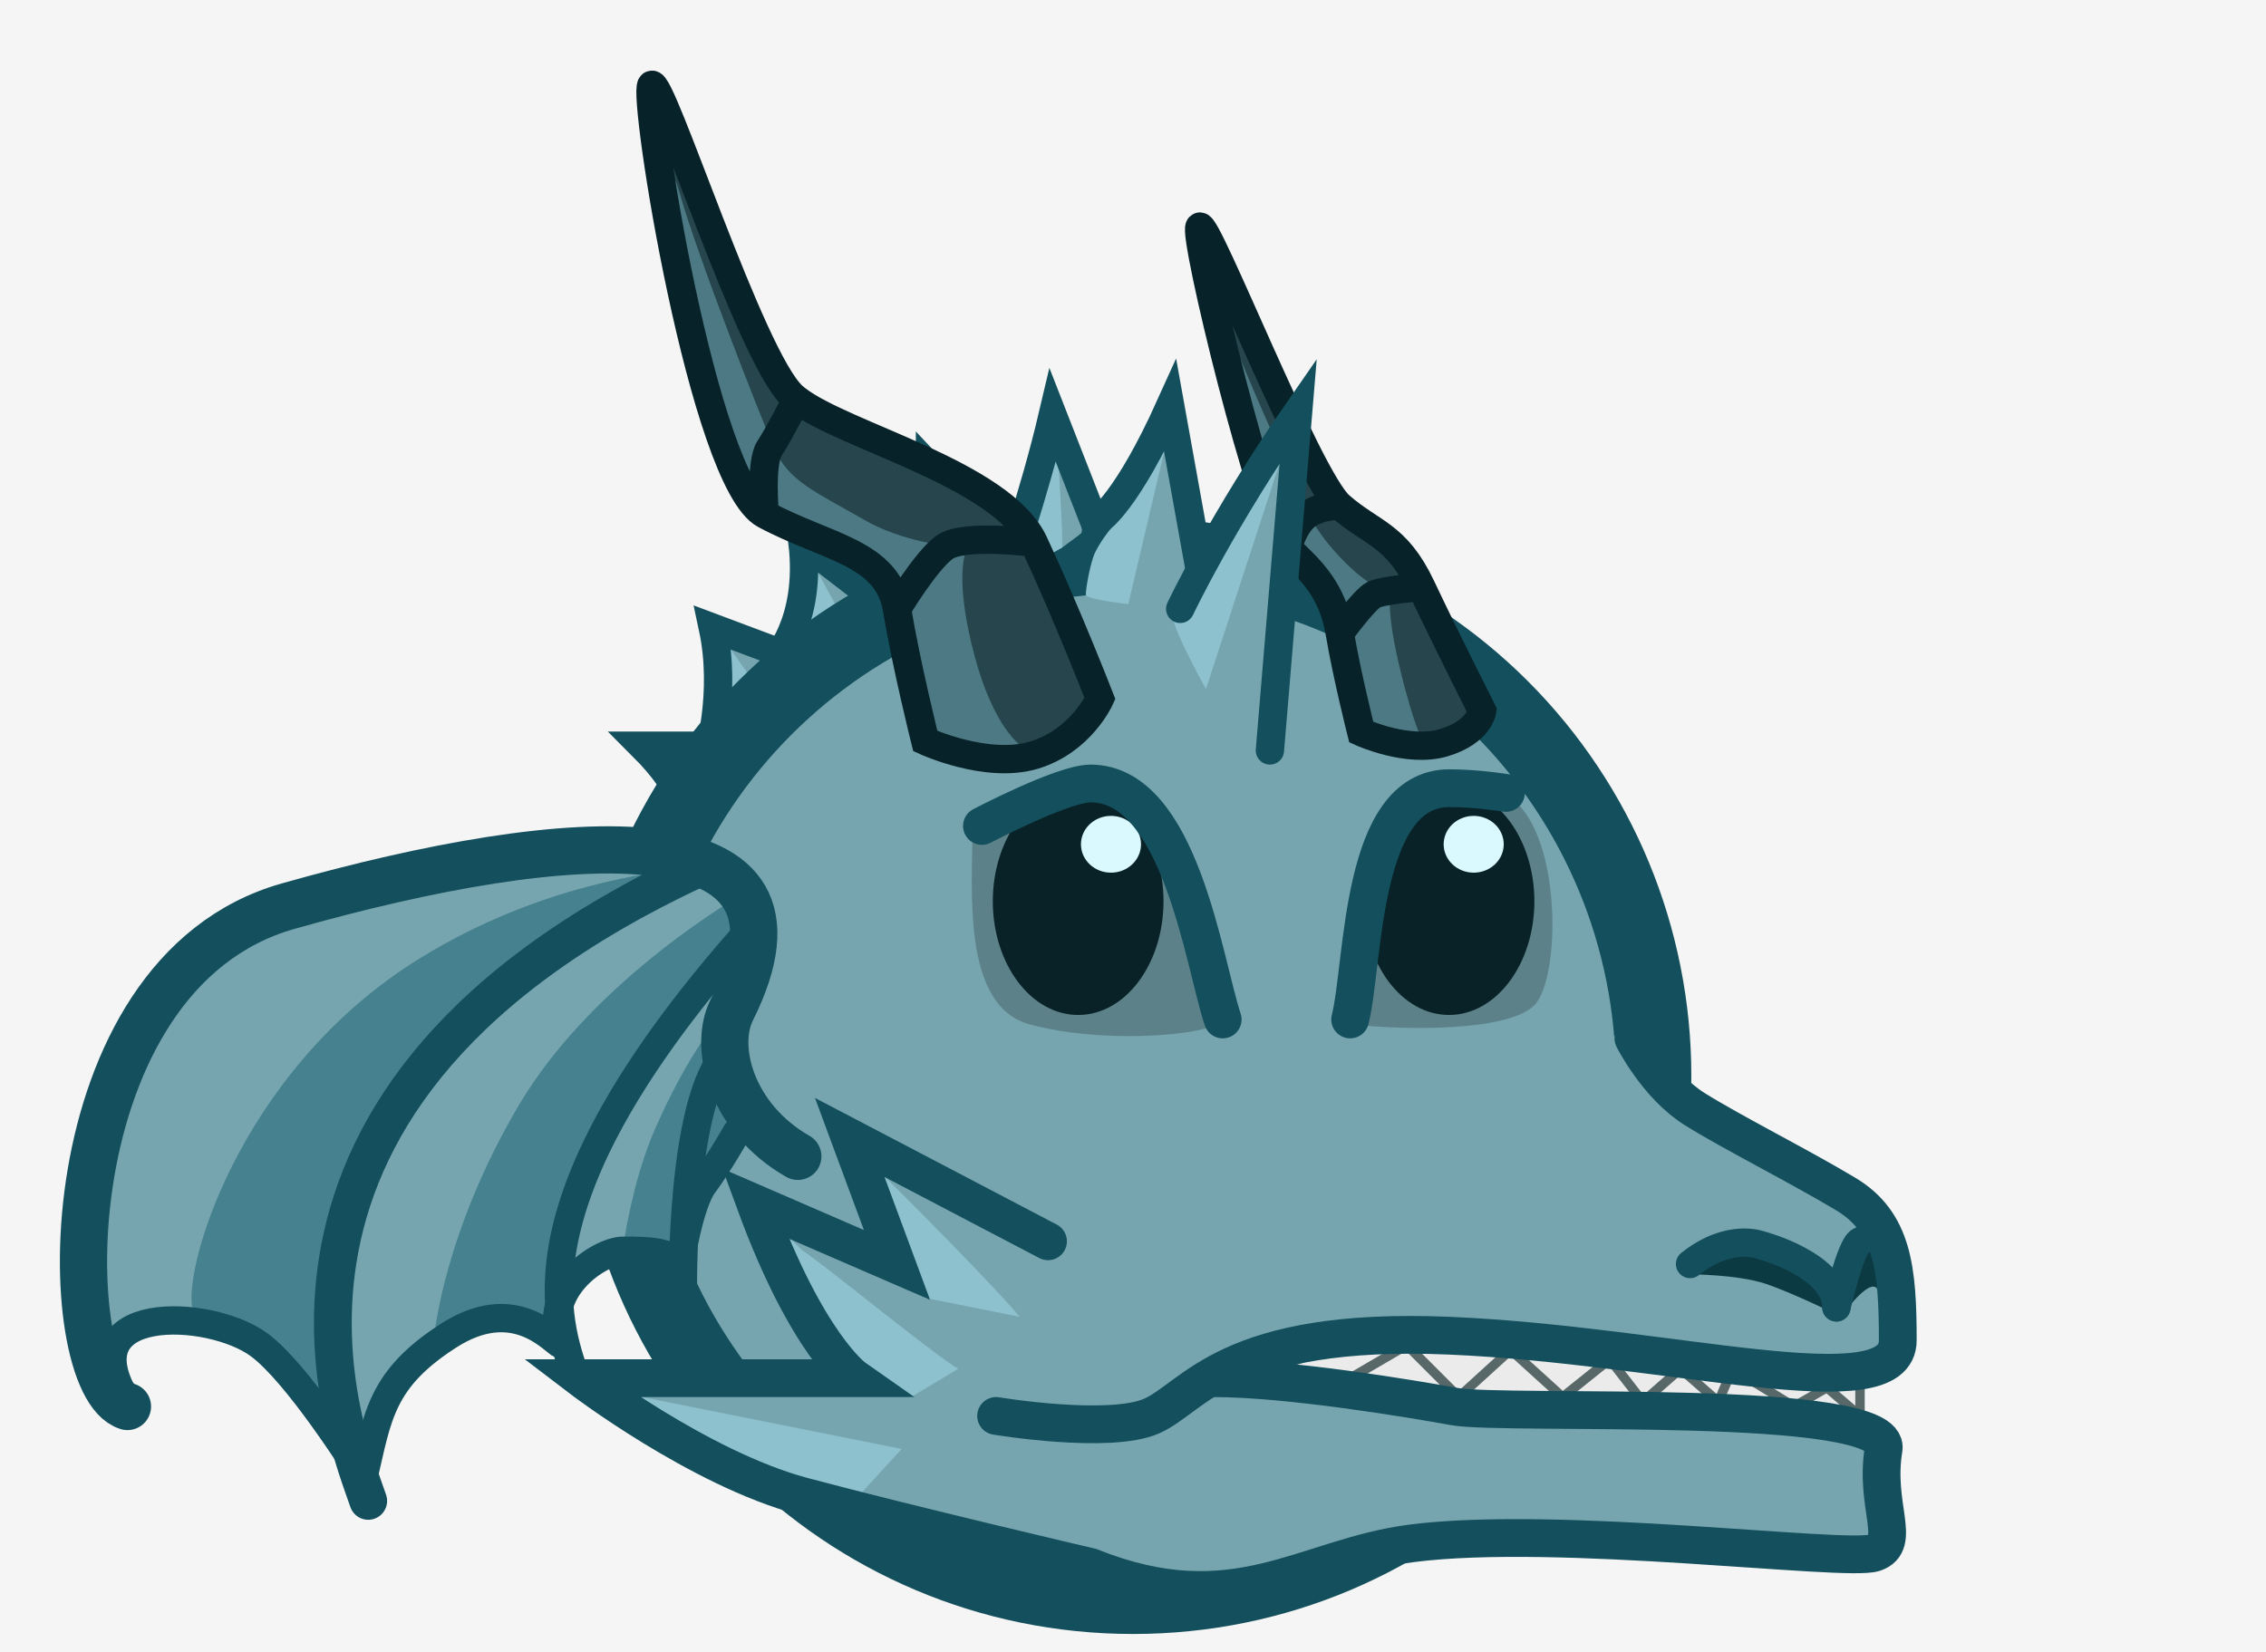
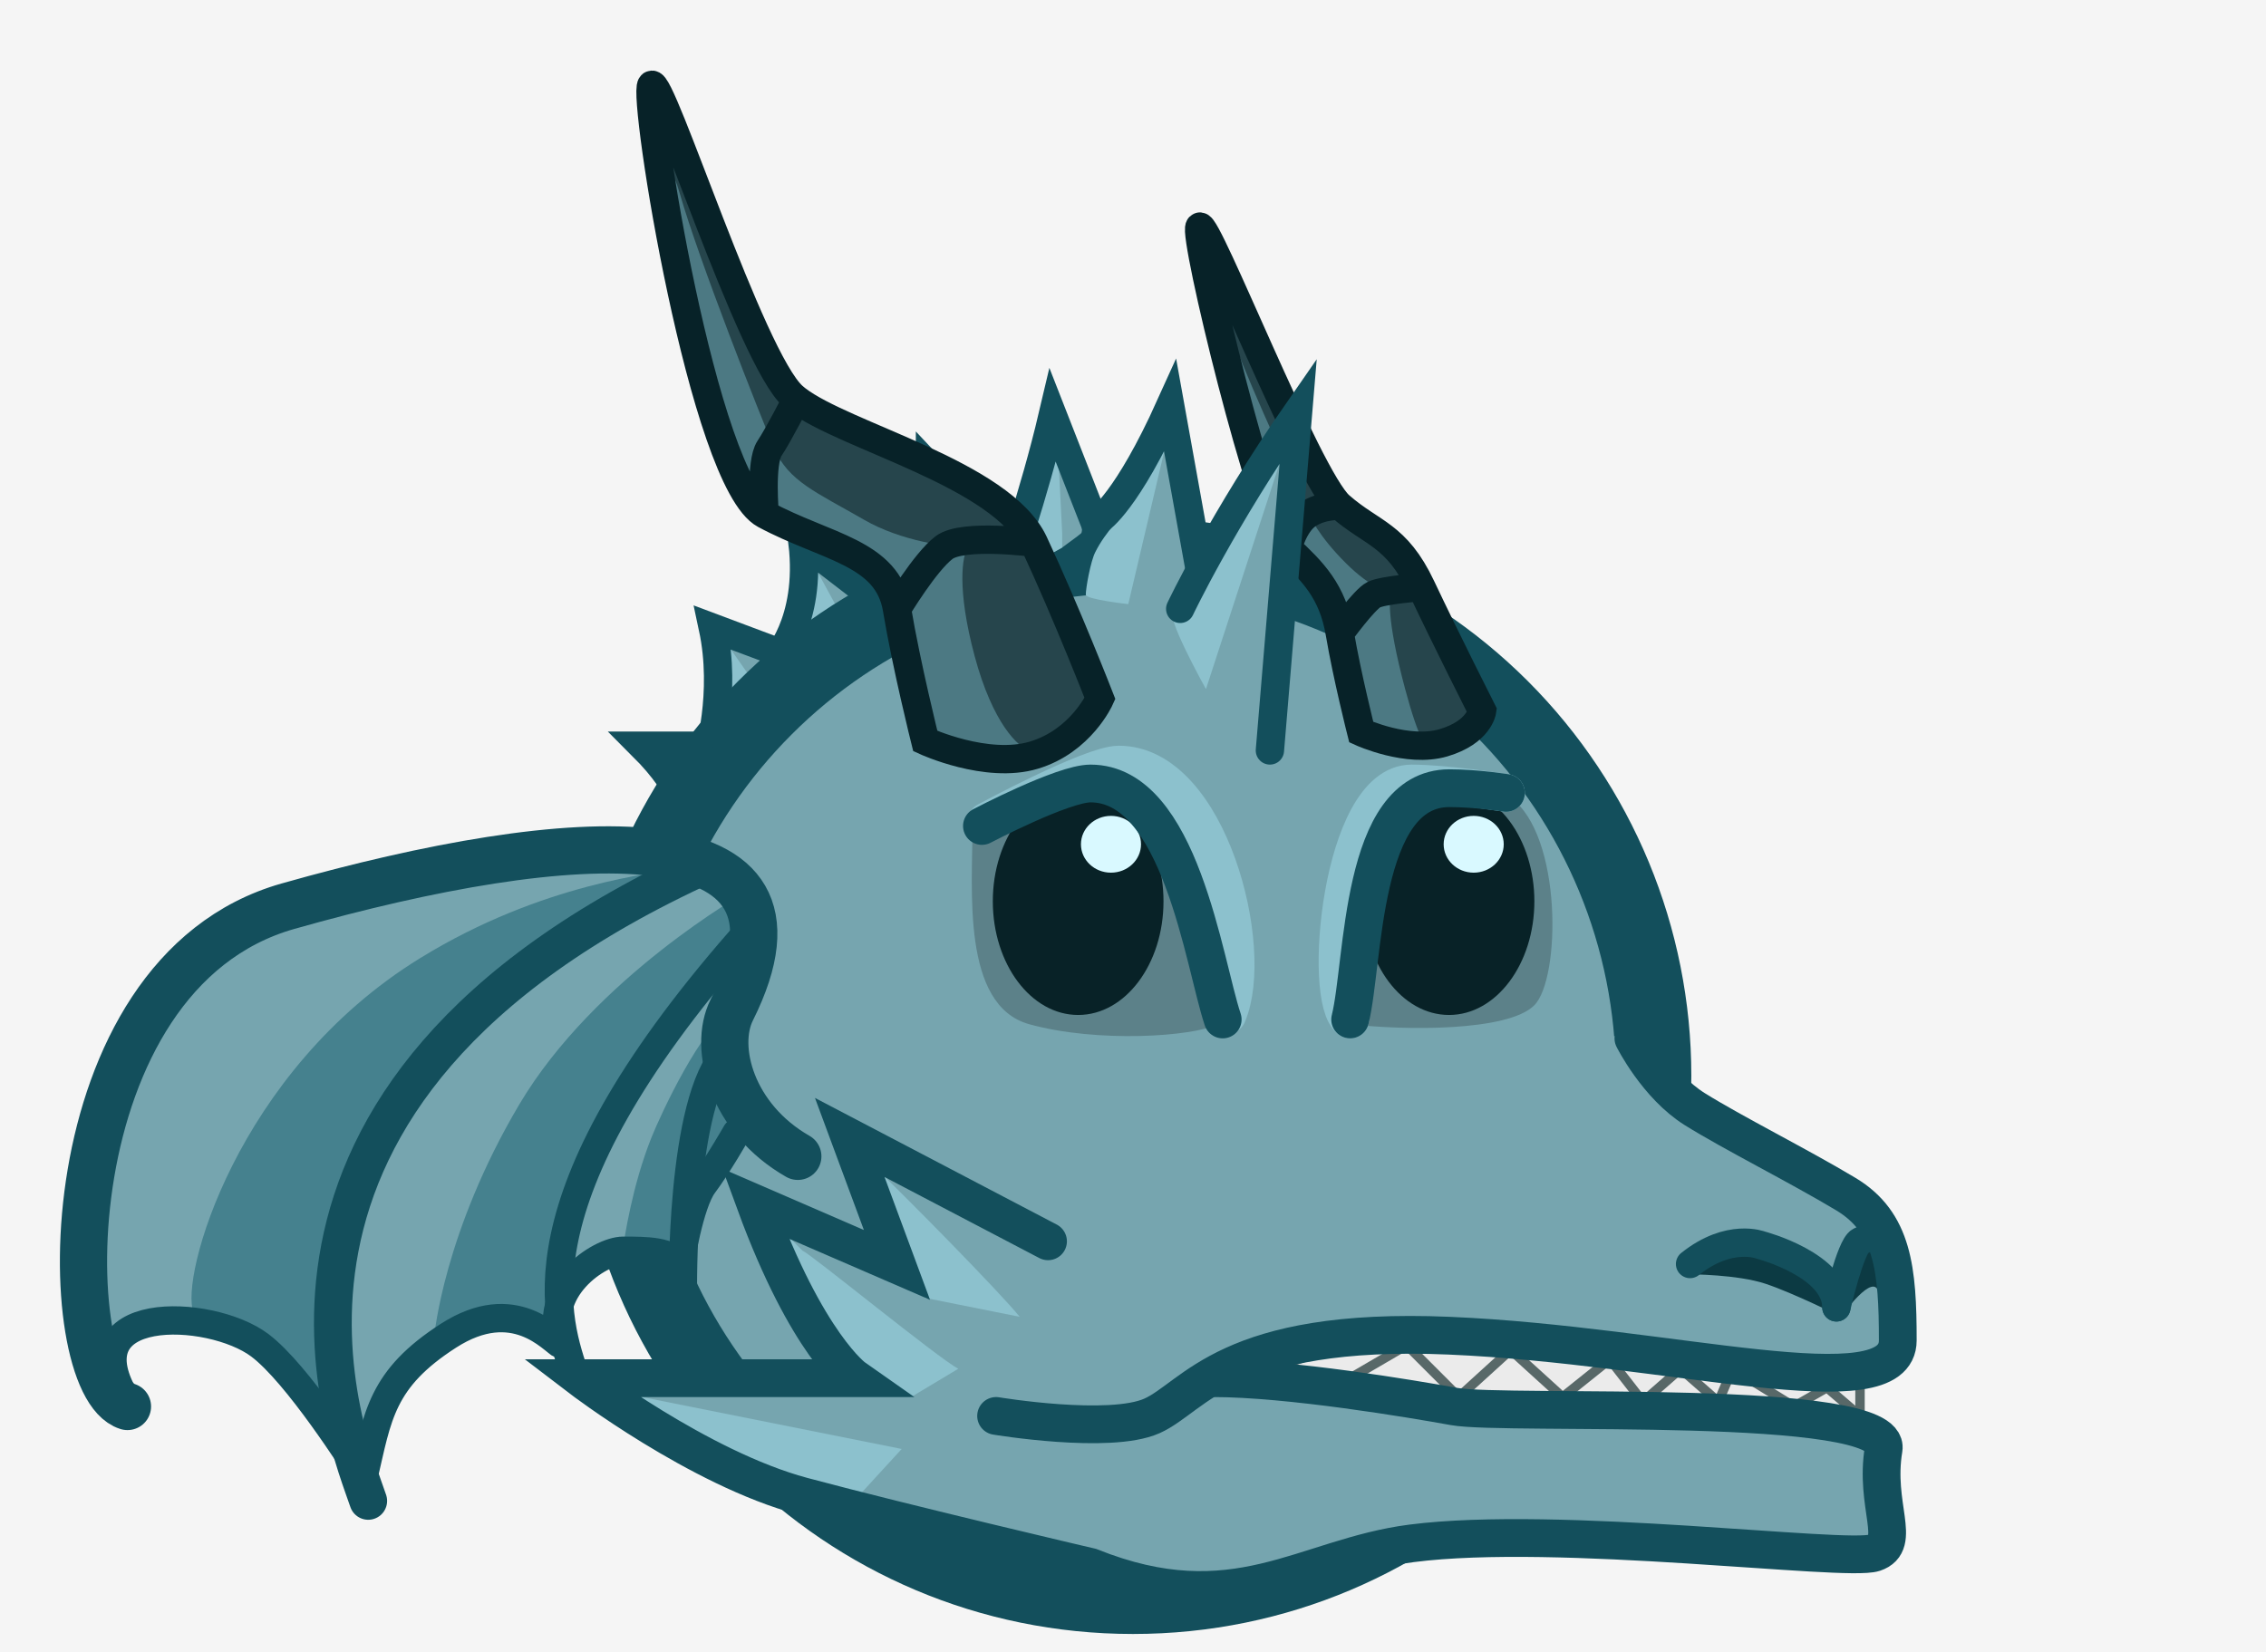
<svg xmlns="http://www.w3.org/2000/svg" width="240" height="175" viewBox="0 0 240 175" fill="none">
  <rect width="240" height="175" fill="#F5F5F5" />
  <g clip-path="url(#clip0_0_1)">
-     <mask id="mask0_0_1" style="mask-type:luminance" maskUnits="userSpaceOnUse" x="0" y="0" width="240" height="175">
-       <path d="M0 0H240V175H0V0Z" fill="white" />
-     </mask>
-     <g mask="url(#mask0_0_1)">
-       <path d="M120 59.331C134.49 59.331 148.386 65.087 158.632 75.333C168.878 85.579 174.634 99.475 174.634 113.965C174.634 144.138 150.173 168.598 120 168.598C89.826 168.598 65.366 144.138 65.366 113.965C65.366 83.791 89.826 59.331 120 59.331Z" fill="#76A5AF" stroke="#76A5AF" />
-       <path d="M76 67.5L77 78L93 65L85.5 58.5L83.5 70L76 67.5Z" fill="#76A5AF" />
-       <path d="M89 65L86 59.5L85 67L89 65Z" fill="#8CC1CD" />
-       <path d="M76.5 67.5L80 72.5L76.5 75V67.5Z" fill="#8CC1CD" />
-       <path fill-rule="evenodd" clip-rule="evenodd" d="M64.866 113.965C64.866 83.515 89.55 58.831 120 58.831C134.622 58.831 148.646 64.639 158.986 74.979C169.325 85.319 175.134 99.342 175.134 113.965C175.134 144.414 150.45 169.099 120 169.099C89.55 169.099 64.866 144.414 64.866 113.965Z" stroke="#134F5C" stroke-width="8" stroke-miterlimit="10" stroke-linejoin="round" />
-       <path d="M109 108.5C116.2 110.5 126.333 109.833 129 108.5L123.5 88.5L117 83.5L103 87.5C103 94.167 101.8 106.5 109 108.5Z" fill="#5C8189" />
-       <path d="M149 85C144.6 85.8 143.167 101 143 108.5C148.667 109.167 159.7 109.3 162.5 106.5C165.3 103.7 165.5 88.5 160 84.5C158.167 84.333 153.4 84.2 149 85Z" fill="#5C8189" />
-       <path fill-rule="evenodd" clip-rule="evenodd" d="M105.152 95.476C105.152 88.822 109.199 83.428 114.192 83.428C116.589 83.428 118.888 84.698 120.583 86.957C122.279 89.216 123.231 92.281 123.231 95.476C123.231 102.129 119.184 107.523 114.192 107.523C109.199 107.523 105.152 102.129 105.152 95.476Z" fill="#082227" />
-       <path fill-rule="evenodd" clip-rule="evenodd" d="M144.432 95.476C144.432 88.822 148.479 83.428 153.472 83.428C155.869 83.428 158.168 84.698 159.863 86.957C161.559 89.216 162.511 92.281 162.511 95.476C162.511 102.129 158.464 107.523 153.472 107.523C148.479 107.523 144.432 102.129 144.432 95.476Z" fill="#082227" />
-       <path fill-rule="evenodd" clip-rule="evenodd" d="M152.903 89.44C152.903 87.779 154.328 86.432 156.084 86.432C156.928 86.432 157.737 86.749 158.334 87.313C158.93 87.877 159.266 88.642 159.266 89.44C159.266 91.101 157.841 92.448 156.084 92.448C154.328 92.448 152.903 91.101 152.903 89.44Z" fill="#D9F9FF" />
-       <path fill-rule="evenodd" clip-rule="evenodd" d="M114.487 89.44C114.487 87.779 115.911 86.432 117.668 86.432C118.511 86.432 119.32 86.749 119.917 87.313C120.514 87.877 120.849 88.642 120.849 89.44C120.849 91.101 119.424 92.448 117.668 92.448C115.911 92.448 114.487 91.101 114.487 89.44Z" fill="#D9F9FF" />
-       <path d="M152.89 78.686C149.102 79.809 144.177 77.563 144.177 77.563C144.177 77.563 142.662 71.573 141.904 67.081C141.147 62.589 138.979 60.5 136.384 58.064C133.789 55.628 126.296 24.764 127.054 24.015C127.811 23.266 138.495 50.592 141.904 53.587C145.314 56.582 147.888 56.582 150.539 62.197C153.191 67.812 156.979 75.298 156.979 75.298C156.979 75.298 156.678 77.563 152.89 78.686Z" fill="#26454C" />
-       <path d="M152 78.5C151.866 79.352 151.438 79.972 150.615 78.327L144 77.5L140.5 64L136 58L130 41C130.099 39.213 130.222 36.468 130.221 34.794C130.024 34.135 129.939 33.682 130 33.5C130.162 33.015 130.22 33.658 130.221 34.794C131.324 38.482 135.955 48.627 138.5 54C138.667 54.704 139.7 56.813 142.5 59.613C145.3 62.413 147 62.704 147.5 62.5C147.093 62.833 146.788 65.4 148.825 73C149.56 75.744 150.151 77.397 150.615 78.327L152 78.5Z" fill="#4C7983" />
-       <path d="M141.904 67.081C142.662 71.573 144.177 77.563 144.177 77.563C144.177 77.563 149.102 79.809 152.89 78.686C156.678 77.563 156.979 75.298 156.979 75.298C156.979 75.298 153.191 67.812 150.539 62.197M141.904 67.081C141.147 62.589 138.979 60.5 136.384 58.064M141.904 67.081C141.904 67.081 144.5 63.5 145.5 63C146.5 62.5 150.539 62.197 150.539 62.197M150.539 62.197C147.888 56.582 145.314 56.582 141.904 53.587M141.904 53.587C138.495 50.592 127.811 23.266 127.054 24.015C126.296 24.764 133.789 55.628 136.384 58.064M141.904 53.587C141.904 53.587 140 53.5 138.5 54.5C137 55.5 136.384 58.064 136.384 58.064" stroke="#072228" stroke-width="3" />
-       <path d="M125 65.261L135.5 81L136 48L125 65.261Z" fill="#76A5AF" />
-       <path d="M124.5 65C123 64.5 127.727 73 127.727 73L138 41.5C138 41.5 126 65.5 124.5 65Z" fill="#8CC1CD" />
-       <path d="M123.5 46C123.5 46 122 50 118.5 55C117.466 56.477 118.425 59.85 119 61C119.5 62 114.762 63.105 117 64C119.238 64.895 121 63.5 121 63.5H126.5L123.5 46Z" fill="#76A5AF" />
-       <path d="M119.5 64L123.5 47L119 54.5C119 54.5 117.118 56.264 116 58.5C115.5 59.5 115 62.293 115 63C115 63.5 119.5 64 119.5 64Z" fill="#8CC1CD" />
-       <path d="M112 46.5C112 46.5 109 54.5 108 60.5C108 60.5 112.465 58.044 112.5 58C112.535 57.956 114.278 56.722 114.5 56.5C114.722 56.278 114.5 55 114.5 55L112 46.5Z" fill="#76A5AF" />
-       <path d="M112 46.5C112 46.5 109 54.5 108 60.5L112.5 58V56.5L112 46.5Z" fill="#8CC1CD" />
-       <path d="M100 50C100 50 99.5 55 99 56C98.5 57 101 60.5 101 60.5L105.5 58.5L100 50Z" fill="#76A5AF" />
-       <path d="M100 50C100 50 97.5 59.5 97 60.5C96.5 61.5 100 61 101 60.5C102 60 101 61 100 58.5C99 56 100 50 100 50Z" fill="#8CC1CD" />
-       <path d="M134.5 79.5L137.5 43.5C129.5 55 125 64.5 125 64.5" stroke="#134F5C" stroke-width="3" stroke-linecap="round" />
-       <path d="M127 60L123.944 43C119.359 53.154 116.5 55 116.5 55" stroke="#134F5C" stroke-width="3" stroke-linecap="round" />
-       <path d="M116 55.5L111.5 44C109.5 52.5 106.5 61 106.5 61" stroke="#134F5C" stroke-width="3" stroke-linecap="round" />
-       <path d="M106 57.5L98.5 49.5C98.5 56 94 63 94 63" stroke="#134F5C" stroke-width="3" stroke-linecap="round" />
-       <path d="M91.5 62.5L85 57.5C86 66 82 70 82 70" stroke="#134F5C" stroke-width="3" stroke-linecap="round" />
-       <path d="M83.5 69.5L75.5 66.5C77 73.5 75 80 75 80" stroke="#134F5C" stroke-width="3" stroke-linecap="round" />
-       <path d="M74 79H68C73 84 72.5 86.5 72.5 86.5" stroke="#134F5C" stroke-width="3" stroke-linecap="round" />
-       <path d="M145 141.5L197 145V151L162 150L133 145.5L145 141.5Z" fill="#EBEBEB" stroke="#586868" />
-       <path d="M197 150L193.5 147L190 149L183.5 145L182 148.5L178 145L174 148.5L170.5 144L165.5 148L160 143L154.5 148L149 142.5L143 146" stroke="#586868" />
-       <path d="M172.5 109.5L79 126L89 146L63 147.5L82.5 157.5L97 162L106 163.5L114.5 165L124 168L158 163.5L199.5 165L198.5 152.5C172.098 150.437 131 146 131 146L134 144L146.5 141.5L199.5 145L201 132L183 119.5L172.5 109.5Z" fill="#76A5AF" />
-       <path d="M95.5 153.5L90 159.5L74.5 154.5L65.5 147.5L95.5 153.5Z" fill="#8CC1CD" />
-       <path d="M101.5 145L96.5 148L88 143.5L82.5 130L85 132.5C85.667 132.667 99.5 144 101.5 145Z" fill="#8CC1CD" />
-       <path d="M108 139.5L98 137.5L92 123C96 126.833 106 137 108 139.5Z" fill="#8CC1CD" />
-     </g>
+     <path d="M120 59.331C134.49 59.331 148.386 65.087 158.632 75.333C168.878 85.579 174.634 99.475 174.634 113.965C174.634 144.138 150.173 168.598 120 168.598C89.826 168.598 65.366 144.138 65.366 113.965C65.366 83.791 89.826 59.331 120 59.331Z" fill="#76A5AF" stroke="#76A5AF" />
+     <path d="M76 67.5L77 78L93 65L85.5 58.5L83.5 70L76 67.5Z" fill="#76A5AF" />
+     <path d="M89 65L86 59.5L85 67L89 65Z" fill="#8CC1CD" />
+     <path d="M76.5 67.5L80 72.5L76.5 75V67.5Z" fill="#8CC1CD" />
+     <path fill-rule="evenodd" clip-rule="evenodd" d="M64.866 113.965C64.866 83.515 89.55 58.831 120 58.831C134.622 58.831 148.646 64.639 158.986 74.979C169.325 85.319 175.134 99.342 175.134 113.965C175.134 144.414 150.45 169.099 120 169.099C89.55 169.099 64.866 144.414 64.866 113.965Z" stroke="#134F5C" stroke-width="8" stroke-miterlimit="10" stroke-linejoin="round" />
+     <path d="M109 108.5C116.2 110.5 126.333 109.833 129 108.5L123.5 88.5L117 83.5L103 87.5C103 94.167 101.8 106.5 109 108.5Z" fill="#5C8189" />
+     <path d="M149 85C144.6 85.8 143.167 101 143 108.5C148.667 109.167 159.7 109.3 162.5 106.5C165.3 103.7 165.5 88.5 160 84.5C158.167 84.333 153.4 84.2 149 85Z" fill="#5C8189" />
+     <path fill-rule="evenodd" clip-rule="evenodd" d="M105.152 95.476C105.152 88.822 109.199 83.428 114.192 83.428C116.589 83.428 118.888 84.698 120.583 86.957C122.279 89.216 123.231 92.281 123.231 95.476C123.231 102.129 119.184 107.523 114.192 107.523C109.199 107.523 105.152 102.129 105.152 95.476Z" fill="#082227" />
+     <path fill-rule="evenodd" clip-rule="evenodd" d="M144.432 95.476C144.432 88.822 148.479 83.428 153.472 83.428C155.869 83.428 158.168 84.698 159.863 86.957C161.559 89.216 162.511 92.281 162.511 95.476C162.511 102.129 158.464 107.523 153.472 107.523C148.479 107.523 144.432 102.129 144.432 95.476Z" fill="#082227" />
+     <path fill-rule="evenodd" clip-rule="evenodd" d="M152.903 89.44C152.903 87.779 154.328 86.432 156.084 86.432C156.928 86.432 157.737 86.749 158.334 87.313C158.93 87.877 159.266 88.642 159.266 89.44C159.266 91.101 157.841 92.448 156.084 92.448C154.328 92.448 152.903 91.101 152.903 89.44Z" fill="#D9F9FF" />
+     <path fill-rule="evenodd" clip-rule="evenodd" d="M114.487 89.44C114.487 87.779 115.911 86.432 117.668 86.432C118.511 86.432 119.32 86.749 119.917 87.313C120.514 87.877 120.849 88.642 120.849 89.44C120.849 91.101 119.424 92.448 117.668 92.448C115.911 92.448 114.487 91.101 114.487 89.44Z" fill="#D9F9FF" />
+     <path d="M152.89 78.686C149.102 79.809 144.177 77.563 144.177 77.563C144.177 77.563 142.662 71.573 141.904 67.081C141.147 62.589 138.979 60.5 136.384 58.064C133.789 55.628 126.296 24.764 127.054 24.015C127.811 23.266 138.495 50.592 141.904 53.587C145.314 56.582 147.888 56.582 150.539 62.197C153.191 67.812 156.979 75.298 156.979 75.298C156.979 75.298 156.678 77.563 152.89 78.686Z" fill="#26454C" />
+     <path d="M152 78.5C151.866 79.352 151.438 79.972 150.615 78.327L144 77.5L140.5 64L136 58L130 41C130.099 39.213 130.222 36.468 130.221 34.794C130.024 34.135 129.939 33.682 130 33.5C130.162 33.015 130.22 33.658 130.221 34.794C131.324 38.482 135.955 48.627 138.5 54C138.667 54.704 139.7 56.813 142.5 59.613C145.3 62.413 147 62.704 147.5 62.5C147.093 62.833 146.788 65.4 148.825 73C149.56 75.744 150.151 77.397 150.615 78.327L152 78.5Z" fill="#4C7983" />
+     <path d="M141.904 67.081C142.662 71.573 144.177 77.563 144.177 77.563C144.177 77.563 149.102 79.809 152.89 78.686C156.678 77.563 156.979 75.298 156.979 75.298C156.979 75.298 153.191 67.812 150.539 62.197M141.904 67.081C141.147 62.589 138.979 60.5 136.384 58.064M141.904 67.081C141.904 67.081 144.5 63.5 145.5 63C146.5 62.5 150.539 62.197 150.539 62.197M150.539 62.197C147.888 56.582 145.314 56.582 141.904 53.587M141.904 53.587C138.495 50.592 127.811 23.266 127.054 24.015C126.296 24.764 133.789 55.628 136.384 58.064M141.904 53.587C141.904 53.587 140 53.5 138.5 54.5C137 55.5 136.384 58.064 136.384 58.064" stroke="#072228" stroke-width="3" />
+     <path d="M125 65.261L135.5 81L136 48L125 65.261Z" fill="#76A5AF" />
+     <path d="M124.5 65C123 64.5 127.727 73 127.727 73L138 41.5C138 41.5 126 65.5 124.5 65Z" fill="#8CC1CD" />
+     <path d="M123.5 46C123.5 46 122 50 118.5 55C117.466 56.477 118.425 59.85 119 61C119.5 62 114.762 63.105 117 64C119.238 64.895 121 63.5 121 63.5H126.5L123.5 46Z" fill="#76A5AF" />
+     <path d="M119.5 64L123.5 47L119 54.5C119 54.5 117.118 56.264 116 58.5C115.5 59.5 115 62.293 115 63C115 63.5 119.5 64 119.5 64Z" fill="#8CC1CD" />
+     <path d="M112 46.5C112 46.5 109 54.5 108 60.5C108 60.5 112.465 58.044 112.5 58C112.535 57.956 114.278 56.722 114.5 56.5C114.722 56.278 114.5 55 114.5 55L112 46.5Z" fill="#76A5AF" />
+     <path d="M112 46.5C112 46.5 109 54.5 108 60.5L112.5 58V56.5L112 46.5Z" fill="#8CC1CD" />
+     <path d="M100 50C100 50 99.5 55 99 56C98.5 57 101 60.5 101 60.5L105.5 58.5L100 50Z" fill="#76A5AF" />
+     <path d="M100 50C100 50 97.5 59.5 97 60.5C96.5 61.5 100 61 101 60.5C102 60 101 61 100 58.5C99 56 100 50 100 50Z" fill="#8CC1CD" />
+     <path d="M134.5 79.5L137.5 43.5C129.5 55 125 64.5 125 64.5" stroke="#134F5C" stroke-width="3" stroke-linecap="round" />
+     <path d="M127 60L123.944 43C119.359 53.154 116.5 55 116.5 55" stroke="#134F5C" stroke-width="3" stroke-linecap="round" />
+     <path d="M116 55.5L111.5 44C109.5 52.5 106.5 61 106.5 61" stroke="#134F5C" stroke-width="3" stroke-linecap="round" />
+     <path d="M106 57.5L98.5 49.5C98.5 56 94 63 94 63" stroke="#134F5C" stroke-width="3" stroke-linecap="round" />
+     <path d="M91.5 62.5L85 57.5C86 66 82 70 82 70" stroke="#134F5C" stroke-width="3" stroke-linecap="round" />
+     <path d="M83.5 69.5L75.5 66.5C77 73.5 75 80 75 80" stroke="#134F5C" stroke-width="3" stroke-linecap="round" />
+     <path d="M74 79H68C73 84 72.5 86.5 72.5 86.5" stroke="#134F5C" stroke-width="3" stroke-linecap="round" />
+     <path d="M145 141.5L197 145V151L162 150L133 145.5L145 141.5Z" fill="#EBEBEB" stroke="#586868" />
+     <path d="M197 150L193.5 147L190 149L183.5 145L182 148.5L178 145L174 148.5L170.5 144L165.5 148L160 143L154.5 148L149 142.5L143 146" stroke="#586868" />
+     <path d="M172.5 109.5L79 126L89 146L63 147.5L82.5 157.5L97 162L106 163.5L114.5 165L124 168L158 163.5L199.5 165L198.5 152.5C172.098 150.437 131 146 131 146L134 144L146.5 141.5L199.5 145L201 132L183 119.5L172.5 109.5Z" fill="#76A5AF" />
+     <path d="M95.5 153.5L90 159.5L74.5 154.5L65.5 147.5L95.5 153.5Z" fill="#8CC1CD" />
+     <path d="M101.5 145L96.5 148L88 143.5L82.5 130L85 132.5C85.667 132.667 99.5 144 101.5 145Z" fill="#8CC1CD" />
+     <path d="M108 139.5L98 137.5L92 123C96 126.833 106 137 108 139.5Z" fill="#8CC1CD" />
+     <path d="M104.5 87C104.5 87 115.571 81 118.5 81C128 81 133 100.5 130 107.5" stroke="#8CC1CD" stroke-width="4" stroke-linecap="round" />
    <path d="M104 87.5C104 87.5 112.571 83 115.5 83C125 83 127.5 102 129.5 108" stroke="#134F5C" stroke-width="4" stroke-linecap="round" />
+     <path d="M159.5 84C159.5 84 153.14 83 149.5 83C142 83 140 106 143 108" stroke="#8CC1CD" stroke-width="4" stroke-linecap="round" />
    <path d="M159.5 84C159.5 84 156.429 83.5 153.5 83.5C144 83.5 144.5 102 143 108" stroke="#134F5C" stroke-width="4" stroke-linecap="round" />
    <path d="M109.5 80C104.5 81.5 98 78.5 98 78.5C98 78.5 96 70.5 95 64.5C94 58.5 87.5 58 81 54.5C74.5 51 68 10 69 9C70 8 79.5 38 84 42C84.115 42.103 84.239 42.205 84.371 42.308C89.389 46.208 106.09 50.193 109.5 57.5C113 65 116.5 74 116.5 74C116.5 74 114.5 78.5 109.5 80Z" fill="#26454C" />
    <path d="M103.226 69.5C105.156 76.7 107.879 79.167 109 79.5L98 78.5L95.5 62L79.5 53.5L72 31C71.333 25.167 70.4 14.9 72 20.5C74 27.5 80.5 44 82 47.5C83.5 51 86.5 52.166 91.5 55.053C95.5 57.362 100.5 57.98 102.5 58C101.938 58.833 101.297 62.3 103.226 69.5Z" fill="#4C7983" />
    <path d="M95 64.5C96 70.5 98 78.5 98 78.5C98 78.5 104.5 81.5 109.5 80C114.5 78.5 116.5 74 116.5 74C116.5 74 113 65 109.5 57.5M95 64.5C94 58.5 87.5 58 81 54.5M95 64.5C95 64.5 98 59.5 100 58C102 56.5 109.5 57.5 109.5 57.5M109.5 57.5C106.09 50.192 89.389 46.208 84.371 42.308M81 54.5C74.5 51 68 10 69 9C70 8 79.5 38 84 42C84.115 42.103 84.239 42.205 84.371 42.308M81 54.5C81 54.5 80.5 49 81.5 47.5C82.5 46 84.371 42.308 84.371 42.308" stroke="#072228" stroke-width="3" />
    <path d="M128.5 146C136.5 146 149.6 148.2 154 149C159.5 150 200.419 147.986 199.5 153.5C198.5 159.5 201.5 163.5 198.5 164.5C195.5 165.5 165 161.5 149.5 163.5C138.084 164.973 130.813 172.125 115.5 166C115.5 166 96 161.447 85 158.5C74 155.552 61.5 146 61.5 146H77.5H90.5C90.5 146 85.5 142.5 80 127.5L95 134L90 120.5L111 131.5" stroke="#134F5C" stroke-width="4" stroke-linecap="round" />
    <path d="M187 136C184 135 179 135 179 135L184 131L194 134.5L199 132C199 132 199.5 139.5 199 137C198.5 134.5 195 139.5 195 139.5C195 139.5 190 137 187 136Z" fill="#0C3A43" />
    <path d="M173 110C173 110 175.5 115 179.5 117.5C183.5 120 190.5 123.5 195.5 126.5C200.5 129.5 201 134.5 201 142C201 149.5 177 142.5 153.5 141.5C130 140.5 126.5 148 122 150C117.5 152 105.5 150 105.5 150" stroke="#134F5C" stroke-width="4" stroke-linecap="round" />
    <path d="M179 133.906C183.167 130.572 186.5 131.906 186.5 131.906C186.5 131.906 194.5 134 194.5 138.5" stroke="#134F5C" stroke-width="3" stroke-linecap="round" />
    <path d="M194.5 138.5C194.5 138.5 196 132 197 131.5C198 131 199.5 130.5 199.5 130.5" stroke="#134F5C" stroke-width="3" stroke-linecap="round" />
    <path d="M27.5 142.5C22.239 138.554 7 138 13.5 148.5L9 143.5V127L14.5 108L27.5 96.5L58 90.5H72.5L80 95.5L76.5 111L80 120.5C80 120.5 76 123.5 74.5 125.5C73 127.5 72.5 135 72.5 135C69.5 132 67.993 133.649 66.5 133.5C65.007 133.351 57.667 137.667 60 143.5C59 143 54.5 137 47.5 141.5C40.37 146.083 40 151.5 38.5 158C37.5 156.5 31.5 145.5 27.5 142.5Z" fill="#76A5AF" />
    <path d="M44.5 101.5C57.5 93.5 69.5 92.5 72 92L47 110.5L36.5 128V149.5L20.5 139C19 135.5 25 113.5 44.5 101.5Z" fill="#45818E" />
    <path d="M55 117C63 103.5 79 94.5 79 94.5L80 97L61.5 123.5L59.5 142.5L53 140L46 141.5C46 141.5 47 130.5 55 117Z" fill="#45818E" />
    <path d="M69 120.5C70 118 74.333 108.667 77.5 107V112V119L72 133L66 132C66.167 131.167 66.915 125.713 69 120.5Z" fill="#45818E" />
    <path d="M13.5 148.5C7 138 22.239 138.554 27.5 142.5C31.5 145.5 37.5 155 38.5 156.5C40 150 40.37 146.083 47.5 141.5C54.5 137 58.5 142 59.5 142.5C57.167 136.667 63.5 132.5 66 132.5C68.5 132.5 71 132.5 72 134C72 134 73 127.5 74.5 125.5C76 123.5 78 120 78 120" stroke="#134F5C" stroke-width="3" stroke-linecap="round" />
    <path d="M72.333 137C72.333 137 72 116.5 77 111.5" stroke="#134F5C" stroke-width="3" stroke-linecap="round" />
    <path d="M61 146C59 140 54 127.5 78.5 99.5" stroke="#134F5C" stroke-width="3" stroke-linecap="round" />
    <path d="M39 159C37 153 21 116 75 91.5" stroke="#134F5C" stroke-width="4" stroke-linecap="round" />
    <path d="M84.5 122.5C77.5 118.5 75.5 111 77.5 107C88.176 85.648 60.5 87.5 30.5 96C5.118 103.191 5.9 146.6 13.5 149" stroke="#134F5C" stroke-width="5" stroke-linecap="round" />
  </g>
  <defs>
    <clipPath id="clip0_0_1">
      <rect width="240" height="175" fill="white" />
    </clipPath>
  </defs>
</svg>
